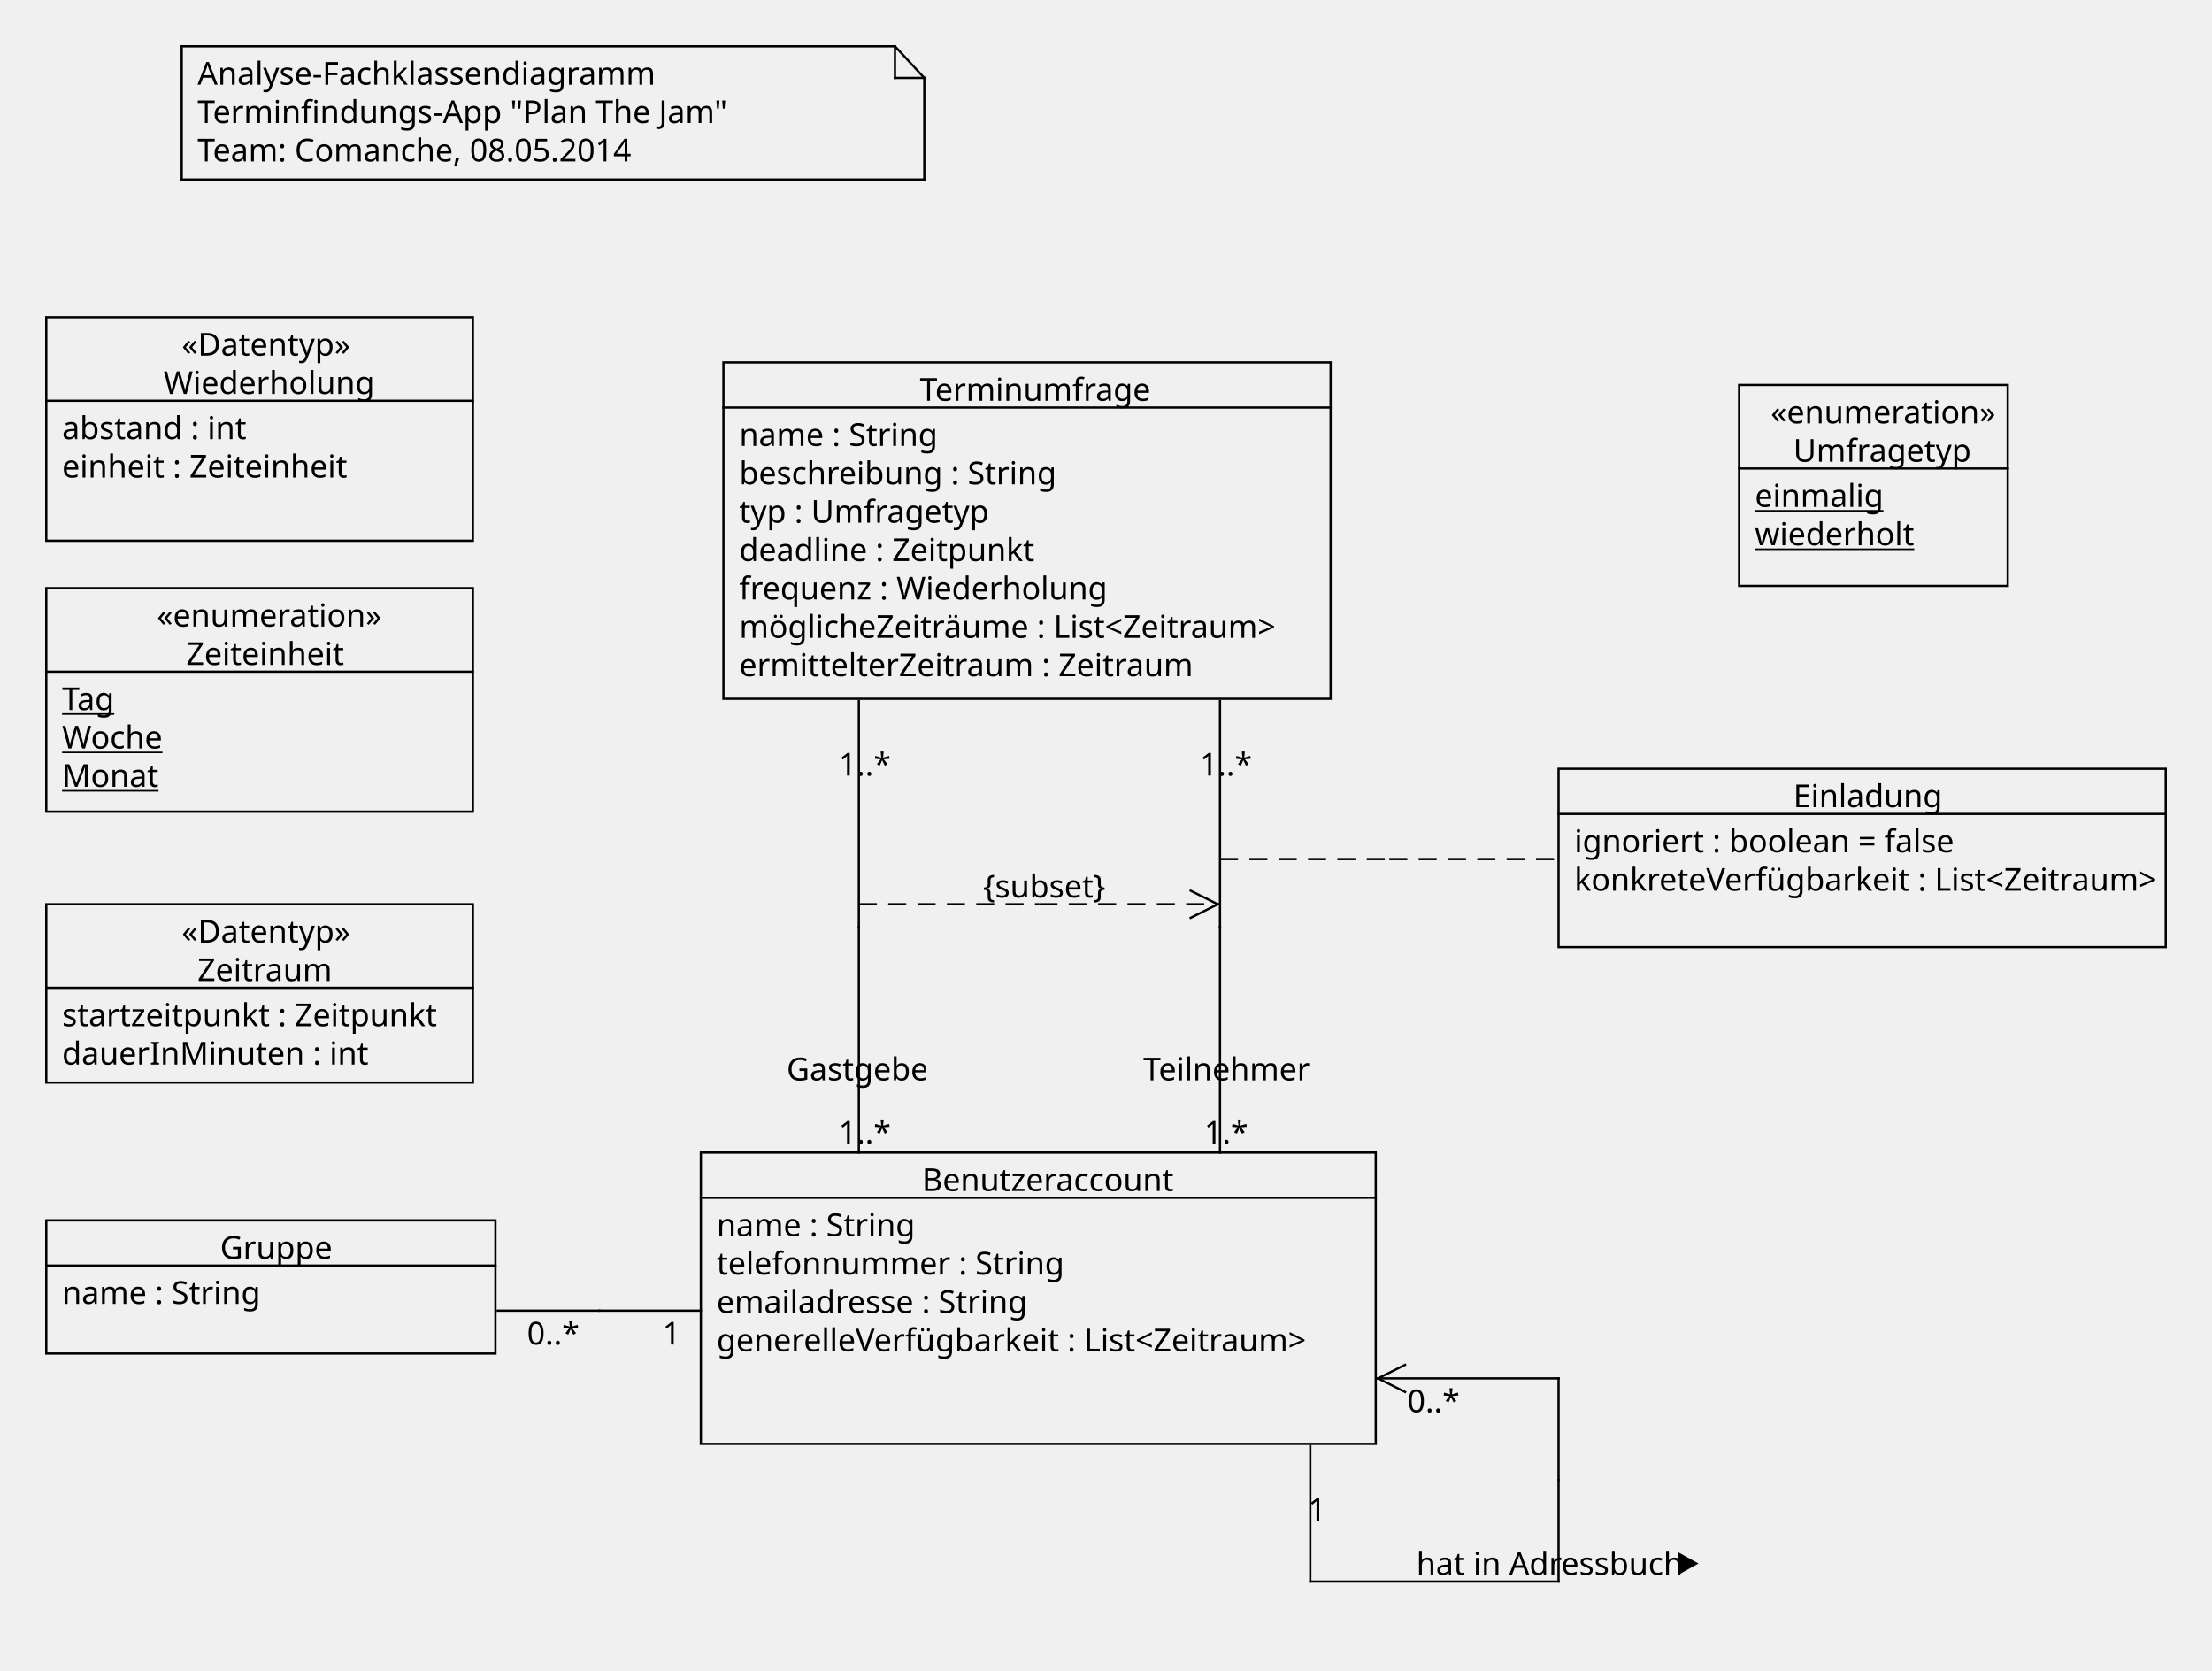
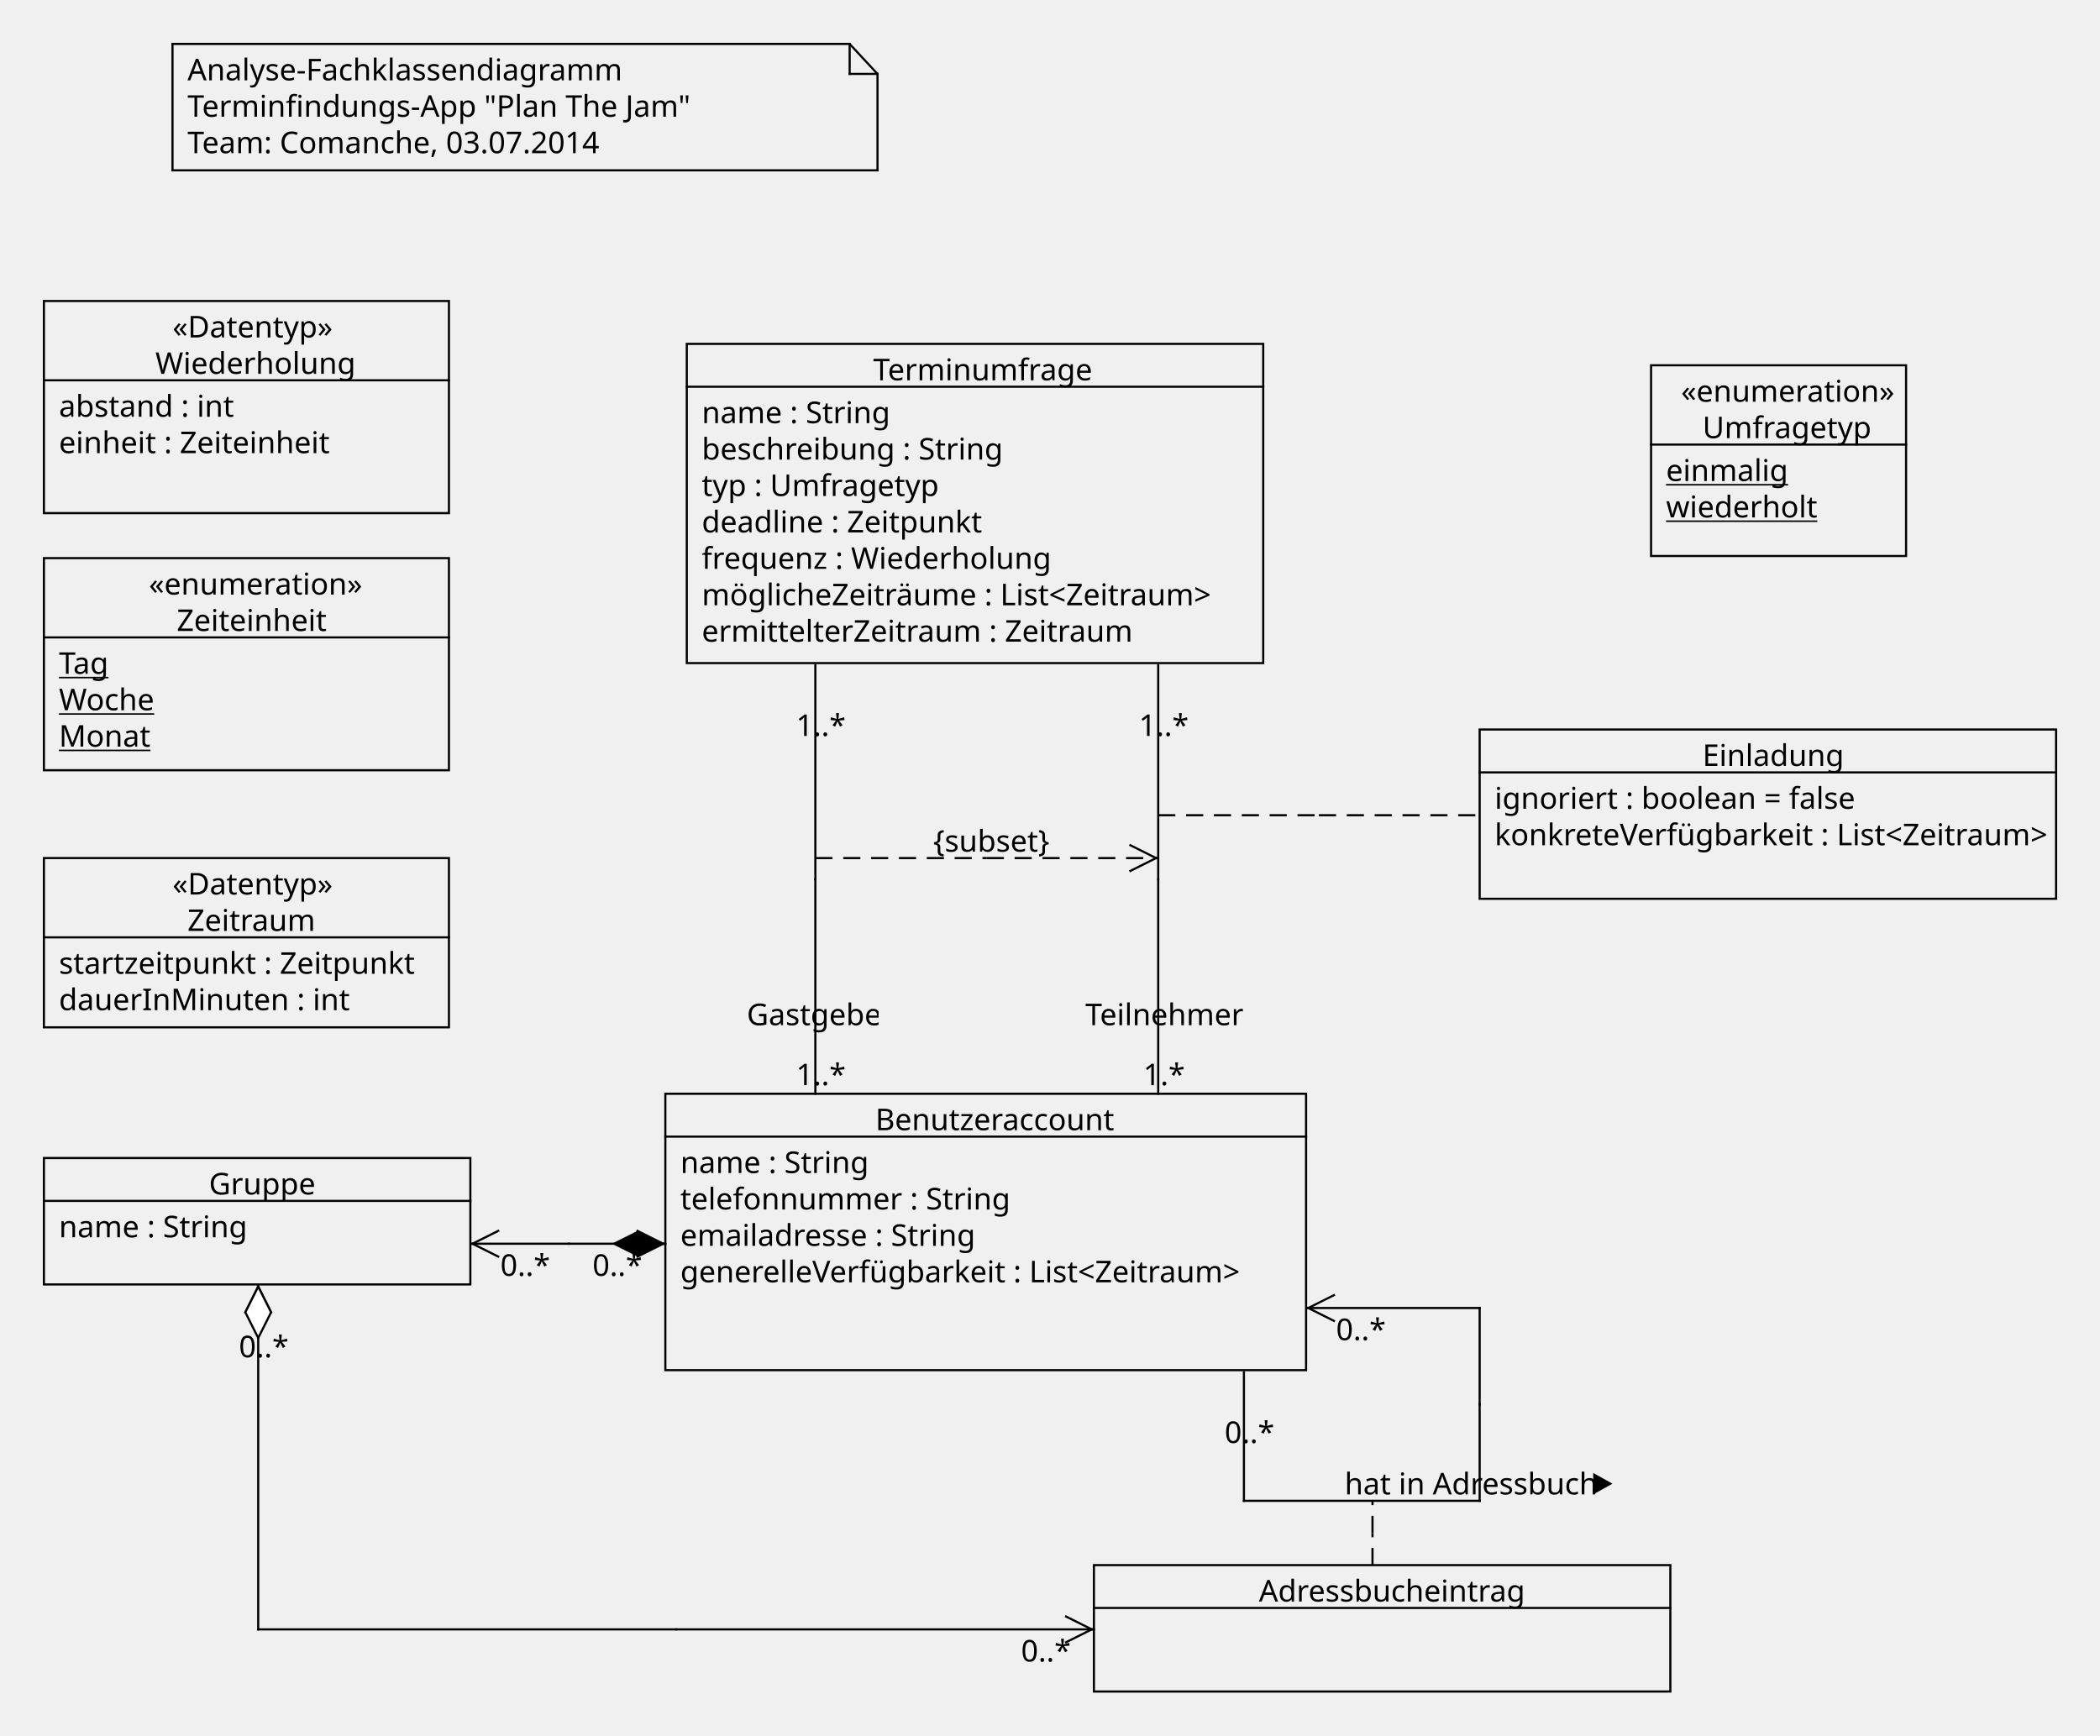
- <svg xmlns="http://www.w3.org/2000/svg" fill-opacity="1" color-rendering="auto" color-interpolation="auto" stroke="black" text-rendering="auto" stroke-linecap="square" width="980" stroke-miterlimit="10" stroke-opacity="1" shape-rendering="auto" fill="black" stroke-dasharray="none" font-weight="normal" stroke-width="1" viewBox="210 10 980 740" height="740" font-family="'Dialog'" font-style="normal" stroke-linejoin="miter" font-size="12" stroke-dashoffset="0" image-rendering="auto">
+ <svg xmlns="http://www.w3.org/2000/svg" fill-opacity="1" color-rendering="auto" color-interpolation="auto" stroke="black" text-rendering="auto" stroke-linecap="square" width="980" stroke-miterlimit="10" stroke-opacity="1" shape-rendering="auto" fill="black" stroke-dasharray="none" font-weight="normal" stroke-width="1" viewBox="160 -10 980 810" height="810" font-family="'Dialog'" font-style="normal" stroke-linejoin="miter" font-size="12" stroke-dashoffset="0" image-rendering="auto">
  <defs id="genericDefs" />
  <g>
    <defs id="defs1">
      <clipPath clipPathUnits="userSpaceOnUse" id="clipPath1">
        <path d="M0 0 L2147483647 0 L2147483647 2147483647 L0 2147483647 L0 0 Z" />
      </clipPath>
      <clipPath clipPathUnits="userSpaceOnUse" id="clipPath2">
+         <path d="M0 0 L0 80 L50 80 L50 0 Z" />
+       </clipPath>
+       <clipPath clipPathUnits="userSpaceOnUse" id="clipPath3">
+         <path d="M-0.5 -0.5 L-0.5 79.5 L49.5 79.5 L49.5 -0.5 Z" />
+       </clipPath>
+       <clipPath clipPathUnits="userSpaceOnUse" id="clipPath4">
+         <path d="M0 0 L0 60 L270 60 L270 0 Z" />
+       </clipPath>
+       <clipPath clipPathUnits="userSpaceOnUse" id="clipPath5">
+         <path d="M-0.5 -0.5 L-0.5 59.5 L269.5 59.5 L269.5 -0.5 Z" />
+       </clipPath>
+       <clipPath clipPathUnits="userSpaceOnUse" id="clipPath6">
+         <path d="M0 0 L0 210 L440 210 L440 0 Z" />
+       </clipPath>
+       <clipPath clipPathUnits="userSpaceOnUse" id="clipPath7">
+         <path d="M-0.5 -0.5 L-0.5 209.5 L439.5 209.5 L439.5 -0.5 Z" />
+       </clipPath>
+       <clipPath clipPathUnits="userSpaceOnUse" id="clipPath8">
        <path d="M0 0 L0 60 L330 60 L330 0 Z" />
      </clipPath>
-       <clipPath clipPathUnits="userSpaceOnUse" id="clipPath3">
+       <clipPath clipPathUnits="userSpaceOnUse" id="clipPath9">
        <path d="M-0.5 -0.5 L-0.5 59.5 L329.5 59.5 L329.5 -0.5 Z" />
      </clipPath>
-       <clipPath clipPathUnits="userSpaceOnUse" id="clipPath4">
+       <clipPath clipPathUnits="userSpaceOnUse" id="clipPath10">
        <path d="M0 0 L0 50 L140 50 L140 0 Z" />
      </clipPath>
-       <clipPath clipPathUnits="userSpaceOnUse" id="clipPath5">
+       <clipPath clipPathUnits="userSpaceOnUse" id="clipPath11">
        <path d="M-0.5 -0.5 L-0.5 49.5 L139.5 49.5 L139.5 -0.5 Z" />
      </clipPath>
-       <clipPath clipPathUnits="userSpaceOnUse" id="clipPath6">
+       <clipPath clipPathUnits="userSpaceOnUse" id="clipPath12">
        <path d="M0 0 L0 60 L200 60 L200 0 Z" />
      </clipPath>
-       <clipPath clipPathUnits="userSpaceOnUse" id="clipPath7">
+       <clipPath clipPathUnits="userSpaceOnUse" id="clipPath13">
        <path d="M-0.5 -0.5 L-0.5 59.5 L199.5 59.5 L199.5 -0.5 Z" />
      </clipPath>
-       <clipPath clipPathUnits="userSpaceOnUse" id="clipPath8">
+       <clipPath clipPathUnits="userSpaceOnUse" id="clipPath14">
        <path d="M0 0 L0 140 L220 140 L220 0 Z" />
      </clipPath>
-       <clipPath clipPathUnits="userSpaceOnUse" id="clipPath9">
+       <clipPath clipPathUnits="userSpaceOnUse" id="clipPath15">
        <path d="M-0.5 -0.5 L-0.5 139.5 L219.5 139.5 L219.5 -0.5 Z" />
      </clipPath>
-       <clipPath clipPathUnits="userSpaceOnUse" id="clipPath10">
+       <clipPath clipPathUnits="userSpaceOnUse" id="clipPath16">
        <path d="M0 0 L0 100 L190 100 L190 0 Z" />
      </clipPath>
-       <clipPath clipPathUnits="userSpaceOnUse" id="clipPath11">
+       <clipPath clipPathUnits="userSpaceOnUse" id="clipPath17">
        <path d="M-0.5 -0.5 L-0.5 99.5 L189.5 99.5 L189.5 -0.5 Z" />
      </clipPath>
-       <clipPath clipPathUnits="userSpaceOnUse" id="clipPath12">
+       <clipPath clipPathUnits="userSpaceOnUse" id="clipPath18">
        <path d="M0 0 L0 80 L190 80 L190 0 Z" />
      </clipPath>
-       <clipPath clipPathUnits="userSpaceOnUse" id="clipPath13">
+       <clipPath clipPathUnits="userSpaceOnUse" id="clipPath19">
        <path d="M-0.5 -0.5 L-0.5 79.5 L189.5 79.5 L189.5 -0.5 Z" />
      </clipPath>
-       <clipPath clipPathUnits="userSpaceOnUse" id="clipPath14">
+       <clipPath clipPathUnits="userSpaceOnUse" id="clipPath20">
        <path d="M0 0 L0 70 L210 70 L210 0 Z" />
      </clipPath>
-       <clipPath clipPathUnits="userSpaceOnUse" id="clipPath15">
+       <clipPath clipPathUnits="userSpaceOnUse" id="clipPath21">
        <path d="M-0.5 -0.5 L-0.5 69.5 L209.5 69.5 L209.5 -0.5 Z" />
      </clipPath>
-       <clipPath clipPathUnits="userSpaceOnUse" id="clipPath16">
+       <clipPath clipPathUnits="userSpaceOnUse" id="clipPath22">
        <path d="M0 0 L0 250 L90 250 L90 0 Z" />
      </clipPath>
-       <clipPath clipPathUnits="userSpaceOnUse" id="clipPath17">
+       <clipPath clipPathUnits="userSpaceOnUse" id="clipPath23">
        <path d="M-0.5 -0.5 L-0.5 249.5 L89.5 249.5 L89.5 -0.5 Z" />
      </clipPath>
-       <clipPath clipPathUnits="userSpaceOnUse" id="clipPath18">
+       <clipPath clipPathUnits="userSpaceOnUse" id="clipPath24">
        <path d="M0 0 L0 250 L80 250 L80 0 Z" />
      </clipPath>
-       <clipPath clipPathUnits="userSpaceOnUse" id="clipPath19">
+       <clipPath clipPathUnits="userSpaceOnUse" id="clipPath25">
        <path d="M-0.5 -0.5 L-0.5 249.5 L79.5 249.5 L79.5 -0.5 Z" />
      </clipPath>
-       <clipPath clipPathUnits="userSpaceOnUse" id="clipPath20">
+       <clipPath clipPathUnits="userSpaceOnUse" id="clipPath26">
        <path d="M0 0 L0 80 L270 80 L270 0 Z" />
      </clipPath>
-       <clipPath clipPathUnits="userSpaceOnUse" id="clipPath21">
+       <clipPath clipPathUnits="userSpaceOnUse" id="clipPath27">
        <path d="M-0.5 -0.5 L-0.5 79.5 L269.5 79.5 L269.5 -0.5 Z" />
      </clipPath>
-       <clipPath clipPathUnits="userSpaceOnUse" id="clipPath22">
+       <clipPath clipPathUnits="userSpaceOnUse" id="clipPath28">
        <path d="M0 0 L0 150 L270 150 L270 0 Z" />
      </clipPath>
-       <clipPath clipPathUnits="userSpaceOnUse" id="clipPath23">
+       <clipPath clipPathUnits="userSpaceOnUse" id="clipPath29">
        <path d="M-0.5 -0.5 L-0.5 149.5 L269.5 149.5 L269.5 -0.5 Z" />
      </clipPath>
-       <clipPath clipPathUnits="userSpaceOnUse" id="clipPath24">
+       <clipPath clipPathUnits="userSpaceOnUse" id="clipPath30">
        <path d="M0 0 L0 50 L200 50 L200 0 Z" />
      </clipPath>
-       <clipPath clipPathUnits="userSpaceOnUse" id="clipPath25">
+       <clipPath clipPathUnits="userSpaceOnUse" id="clipPath31">
        <path d="M-0.5 -0.5 L-0.5 49.5 L199.5 49.5 L199.5 -0.5 Z" />
      </clipPath>
-       <clipPath clipPathUnits="userSpaceOnUse" id="clipPath26">
+       <clipPath clipPathUnits="userSpaceOnUse" id="clipPath32">
        <path d="M0 0 L0 90 L120 90 L120 0 Z" />
      </clipPath>
-       <clipPath clipPathUnits="userSpaceOnUse" id="clipPath27">
+       <clipPath clipPathUnits="userSpaceOnUse" id="clipPath33">
        <path d="M-0.5 -0.5 L-0.5 89.5 L119.5 89.5 L119.5 -0.5 Z" />
      </clipPath>
-       <clipPath clipPathUnits="userSpaceOnUse" id="clipPath28">
+       <clipPath clipPathUnits="userSpaceOnUse" id="clipPath34">
        <path d="M0 0 L0 130 L300 130 L300 0 Z" />
      </clipPath>
-       <clipPath clipPathUnits="userSpaceOnUse" id="clipPath29">
+       <clipPath clipPathUnits="userSpaceOnUse" id="clipPath35">
        <path d="M-0.5 -0.5 L-0.5 129.5 L299.5 129.5 L299.5 -0.5 Z" />
      </clipPath>
    </defs>
-     <g font-size="14" transform="translate(290.5,30.5)" fill-opacity="0" fill="rgb(255,255,255)" font-family="sans-serif" stroke="rgb(255,255,255)" stroke-opacity="0">
-       <polygon clip-path="url(#clipPath3)" opacity="0" points=" 0 0 316 0 316 0 329 14 329 14 329 59 329 59 0 59 0 59 0 0" stroke="none" />
-     </g>
-     <g font-family="sans-serif" font-size="14" transform="translate(290.5,30.5)">
-       <text x="7" xml:space="preserve" y="17" clip-path="url(#clipPath3)" stroke="none">Analyse-Fachklassendiagramm</text>
-       <text x="7" xml:space="preserve" y="34" clip-path="url(#clipPath3)" stroke="none">Terminfindungs-App "Plan The Jam"</text>
-       <text x="7" xml:space="preserve" y="51" clip-path="url(#clipPath3)" stroke="none">Team: Comanche, 08.05.2014</text>
-       <line y2="0" fill="none" x1="0" clip-path="url(#clipPath3)" x2="316" y1="0" />
-       <line y2="14" fill="none" x1="316" clip-path="url(#clipPath3)" x2="329" y1="0" />
-       <line y2="59" fill="none" x1="329" clip-path="url(#clipPath3)" x2="329" y1="14" />
-       <line y2="59" fill="none" x1="329" clip-path="url(#clipPath3)" x2="0" y1="59" />
-       <line y2="0" fill="none" x1="0" clip-path="url(#clipPath3)" x2="0" y1="59" />
-       <line y2="14" fill="none" x1="316" clip-path="url(#clipPath3)" x2="316" y1="0" />
-       <line y2="14" fill="none" x1="316" clip-path="url(#clipPath3)" x2="329" y1="14" />
-     </g>
-     <g font-family="sans-serif" font-size="14" transform="translate(400.5,560.5)">
-       <line y2="30" fill="none" x1="120" clip-path="url(#clipPath5)" x2="75" y1="30" />
-       <line y2="30" fill="none" x1="75" clip-path="url(#clipPath5)" x2="30" y1="30" />
-       <text x="103" xml:space="preserve" y="45" clip-path="url(#clipPath5)" stroke="none">1</text>
-       <text x="43" xml:space="preserve" y="45" clip-path="url(#clipPath5)" stroke="none">0..*</text>
-     </g>
-     <g font-size="14" transform="translate(230.5,550.5)" fill-opacity="0" fill="rgb(255,255,255)" font-family="sans-serif" stroke="rgb(255,255,255)" stroke-opacity="0">
-       <rect x="0" y="0" clip-path="url(#clipPath7)" width="199" opacity="0" height="59" stroke="none" />
-     </g>
-     <g font-family="sans-serif" font-size="14" transform="translate(230.5,550.5)">
-       <rect fill="none" x="0" width="199" height="59" y="0" clip-path="url(#clipPath7)" />
-       <text x="77" xml:space="preserve" y="17" clip-path="url(#clipPath7)" stroke="none">Gruppe</text>
-       <line y2="20" fill="none" x1="0" clip-path="url(#clipPath7)" x2="199" y1="20" />
-       <text x="7" xml:space="preserve" y="37" clip-path="url(#clipPath7)" stroke="none">name : String</text>
-     </g>
-     <g font-family="sans-serif" font-size="14" transform="translate(760.5,590.5)">
-       <line y2="120" fill="none" x1="30" clip-path="url(#clipPath9)" x2="30" y1="60" />
-       <line y2="120" fill="none" x1="30" clip-path="url(#clipPath9)" x2="140" y1="120" />
-       <line y2="75" fill="none" x1="140" clip-path="url(#clipPath9)" x2="140" y1="120" />
-       <line y2="30" fill="none" x1="140" clip-path="url(#clipPath9)" x2="140" y1="75" />
-       <line y2="30" fill="none" x1="140" clip-path="url(#clipPath9)" x2="60" y1="30" />
-       <text x="29" xml:space="preserve" y="93" clip-path="url(#clipPath9)" stroke="none">1</text>
-       <line y2="24" fill="none" x1="60" clip-path="url(#clipPath9)" x2="72" y1="30" />
-       <line y2="36" fill="none" x1="60" clip-path="url(#clipPath9)" x2="72" y1="30" />
-       <text x="73" xml:space="preserve" y="45" clip-path="url(#clipPath9)" stroke="none">0..*</text>
-       <polygon points=" 193 117 193 107 202 112" clip-path="url(#clipPath9)" stroke="none" />
-       <text x="77" xml:space="preserve" y="117" clip-path="url(#clipPath9)" stroke="none">hat in Adressbuch </text>
-     </g>
-     <g font-size="14" transform="translate(230.5,270.5)" fill-opacity="0" fill="rgb(255,255,255)" font-family="sans-serif" stroke="rgb(255,255,255)" stroke-opacity="0">
-       <rect x="0" y="0" clip-path="url(#clipPath11)" width="189" opacity="0" height="99" stroke="none" />
-     </g>
-     <g font-family="sans-serif" font-size="14" transform="translate(230.5,270.5)">
-       <rect fill="none" x="0" width="189" height="99" y="0" clip-path="url(#clipPath11)" />
-       <text x="49" xml:space="preserve" y="17" clip-path="url(#clipPath11)" stroke="none">«enumeration»</text>
-       <text x="62" xml:space="preserve" y="34" clip-path="url(#clipPath11)" stroke="none">Zeiteinheit</text>
-       <line y2="37" fill="none" x1="0" clip-path="url(#clipPath11)" x2="189" y1="37" />
-       <text x="7" xml:space="preserve" y="54" clip-path="url(#clipPath11)" text-decoration="underline" stroke="none">Tag</text>
-       <text x="7" xml:space="preserve" y="71" clip-path="url(#clipPath11)" text-decoration="underline" stroke="none">Woche</text>
-       <text x="7" xml:space="preserve" y="88" clip-path="url(#clipPath11)" text-decoration="underline" stroke="none">Monat</text>
-     </g>
-     <g font-size="14" transform="translate(230.5,410.5)" fill-opacity="0" fill="rgb(255,255,255)" font-family="sans-serif" stroke="rgb(255,255,255)" stroke-opacity="0">
-       <rect x="0" y="0" clip-path="url(#clipPath13)" width="189" opacity="0" height="79" stroke="none" />
-     </g>
-     <g font-family="sans-serif" font-size="14" transform="translate(230.5,410.5)">
-       <rect fill="none" x="0" width="189" height="79" y="0" clip-path="url(#clipPath13)" />
-       <text x="60" xml:space="preserve" y="17" clip-path="url(#clipPath13)" stroke="none">«Datentyp»</text>
-       <text x="67" xml:space="preserve" y="34" clip-path="url(#clipPath13)" stroke="none">Zeitraum</text>
-       <line y2="37" fill="none" x1="0" clip-path="url(#clipPath13)" x2="189" y1="37" />
-       <text x="7" xml:space="preserve" y="54" clip-path="url(#clipPath13)" stroke="none">startzeitpunkt : Zeitpunkt</text>
-       <text x="7" xml:space="preserve" y="71" clip-path="url(#clipPath13)" stroke="none">dauerInMinuten : int</text>
-     </g>
-     <g stroke-dasharray="8,5" font-size="14" stroke-miterlimit="5" font-family="sans-serif" transform="translate(560.5,360.5)" stroke-linecap="butt">
-       <line y2="50" fill="none" x1="30" clip-path="url(#clipPath15)" x2="110" y1="50" />
-       <line y2="50" fill="none" x1="110" clip-path="url(#clipPath15)" x2="190" y1="50" />
-       <line stroke-linecap="square" clip-path="url(#clipPath15)" fill="none" x1="189" x2="177" y1="50" y2="56" stroke-dasharray="none" stroke-miterlimit="10" />
-       <line stroke-linecap="square" clip-path="url(#clipPath15)" fill="none" x1="189" x2="177" y1="50" y2="44" stroke-dasharray="none" stroke-miterlimit="10" />
-       <text stroke-linecap="square" x="85" y="47" clip-path="url(#clipPath15)" stroke-dasharray="none" stroke="none" xml:space="preserve" stroke-miterlimit="10">{subset}</text>
-     </g>
-     <g font-family="sans-serif" font-size="14" transform="translate(700.5,290.5)">
-       <line y2="130" fill="none" x1="50" clip-path="url(#clipPath17)" x2="50" y1="230" />
-       <line y2="30" fill="none" x1="50" clip-path="url(#clipPath17)" x2="50" y1="130" />
-       <text x="43" xml:space="preserve" y="226" clip-path="url(#clipPath17)" stroke="none">1.*</text>
-       <text x="16" xml:space="preserve" y="198" clip-path="url(#clipPath17)" stroke="none">Teilnehmer</text>
-       <text x="41" xml:space="preserve" y="63" clip-path="url(#clipPath17)" stroke="none">1..*</text>
-     </g>
-     <g font-family="sans-serif" font-size="14" transform="translate(540.5,290.5)">
-       <line y2="130" fill="none" x1="50" clip-path="url(#clipPath19)" x2="50" y1="230" />
-       <line y2="30" fill="none" x1="50" clip-path="url(#clipPath19)" x2="50" y1="130" />
-       <text x="41" xml:space="preserve" y="226" clip-path="url(#clipPath19)" stroke="none">1..*</text>
-       <text x="18" xml:space="preserve" y="198" clip-path="url(#clipPath19)" stroke="none">Gastgeber</text>
-       <text x="41" xml:space="preserve" y="63" clip-path="url(#clipPath19)" stroke="none">1..*</text>
-     </g>
-     <g font-size="14" transform="translate(900.5,350.5)" fill-opacity="0" fill="rgb(255,255,255)" font-family="sans-serif" stroke="rgb(255,255,255)" stroke-opacity="0">
-       <rect x="0" y="0" clip-path="url(#clipPath21)" width="269" opacity="0" height="79" stroke="none" />
-     </g>
-     <g font-family="sans-serif" font-size="14" transform="translate(900.5,350.5)">
-       <rect fill="none" x="0" width="269" height="79" y="0" clip-path="url(#clipPath21)" />
-       <text x="104" xml:space="preserve" y="17" clip-path="url(#clipPath21)" stroke="none">Einladung</text>
-       <line y2="20" fill="none" x1="0" clip-path="url(#clipPath21)" x2="269" y1="20" />
-       <text x="7" xml:space="preserve" y="37" clip-path="url(#clipPath21)" stroke="none">ignoriert : boolean = false</text>
-       <text x="7" xml:space="preserve" y="54" clip-path="url(#clipPath21)" stroke="none">konkreteVerfügbarkeit : List&lt;Zeitraum&gt;</text>
-     </g>
-     <g font-size="14" transform="translate(530.5,170.5)" fill-opacity="0" fill="rgb(255,255,255)" font-family="sans-serif" stroke="rgb(255,255,255)" stroke-opacity="0">
-       <rect x="0" y="0" clip-path="url(#clipPath23)" width="269" opacity="0" height="149" stroke="none" />
-     </g>
-     <g font-family="sans-serif" font-size="14" transform="translate(530.5,170.5)">
-       <rect fill="none" x="0" width="269" height="149" y="0" clip-path="url(#clipPath23)" />
-       <text x="87" xml:space="preserve" y="17" clip-path="url(#clipPath23)" stroke="none">Terminumfrage</text>
-       <line y2="20" fill="none" x1="0" clip-path="url(#clipPath23)" x2="269" y1="20" />
-       <text x="7" xml:space="preserve" y="37" clip-path="url(#clipPath23)" stroke="none">name : String</text>
-       <text x="7" xml:space="preserve" y="54" clip-path="url(#clipPath23)" stroke="none">beschreibung : String</text>
-       <text x="7" xml:space="preserve" y="71" clip-path="url(#clipPath23)" stroke="none">typ : Umfragetyp</text>
-       <text x="7" xml:space="preserve" y="88" clip-path="url(#clipPath23)" stroke="none">deadline : Zeitpunkt</text>
-       <text x="7" xml:space="preserve" y="105" clip-path="url(#clipPath23)" stroke="none">frequenz : Wiederholung</text>
-       <text x="7" xml:space="preserve" y="122" clip-path="url(#clipPath23)" stroke="none">möglicheZeiträume : List&lt;Zeitraum&gt;</text>
-       <text x="7" xml:space="preserve" y="139" clip-path="url(#clipPath23)" stroke="none">ermittelterZeitraum : Zeitraum</text>
-     </g>
-     <g stroke-dasharray="8,5" font-size="14" stroke-miterlimit="5" font-family="sans-serif" transform="translate(720.5,360.5)" stroke-linecap="butt">
-       <line y2="30" fill="none" x1="30" clip-path="url(#clipPath25)" x2="105" y1="30" />
-       <line y2="30" fill="none" x1="105" clip-path="url(#clipPath25)" x2="180" y1="30" />
-     </g>
-     <g font-size="14" transform="translate(980.5,180.5)" fill-opacity="0" fill="rgb(255,255,255)" font-family="sans-serif" stroke="rgb(255,255,255)" stroke-opacity="0">
-       <rect x="0" y="0" clip-path="url(#clipPath27)" width="119" opacity="0" height="89" stroke="none" />
-     </g>
-     <g font-family="sans-serif" font-size="14" transform="translate(980.5,180.5)">
-       <rect fill="none" x="0" width="119" height="89" y="0" clip-path="url(#clipPath27)" />
-       <text x="14" xml:space="preserve" y="17" clip-path="url(#clipPath27)" stroke="none">«enumeration»</text>
-       <text x="24" xml:space="preserve" y="34" clip-path="url(#clipPath27)" stroke="none">Umfragetyp</text>
-       <line y2="37" fill="none" x1="0" clip-path="url(#clipPath27)" x2="119" y1="37" />
-       <text x="7" xml:space="preserve" y="54" clip-path="url(#clipPath27)" text-decoration="underline" stroke="none">einmalig</text>
-       <text x="7" xml:space="preserve" y="71" clip-path="url(#clipPath27)" text-decoration="underline" stroke="none">wiederholt</text>
-     </g>
-     <g font-size="14" transform="translate(230.5,150.5)" fill-opacity="0" fill="rgb(255,255,255)" font-family="sans-serif" stroke="rgb(255,255,255)" stroke-opacity="0">
-       <rect x="0" y="0" clip-path="url(#clipPath11)" width="189" opacity="0" height="99" stroke="none" />
-     </g>
-     <g font-family="sans-serif" font-size="14" transform="translate(230.5,150.5)">
-       <rect fill="none" x="0" width="189" height="99" y="0" clip-path="url(#clipPath11)" />
-       <text x="60" xml:space="preserve" y="17" clip-path="url(#clipPath11)" stroke="none">«Datentyp»</text>
-       <text x="52" xml:space="preserve" y="34" clip-path="url(#clipPath11)" stroke="none">Wiederholung</text>
-       <line y2="37" fill="none" x1="0" clip-path="url(#clipPath11)" x2="189" y1="37" />
-       <text x="7" xml:space="preserve" y="54" clip-path="url(#clipPath11)" stroke="none">abstand : int</text>
-       <text x="7" xml:space="preserve" y="71" clip-path="url(#clipPath11)" stroke="none">einheit : Zeiteinheit</text>
-     </g>
-     <g font-size="14" transform="translate(520.5,520.5)" fill-opacity="0" fill="rgb(255,255,255)" font-family="sans-serif" stroke="rgb(255,255,255)" stroke-opacity="0">
-       <rect x="0" y="0" clip-path="url(#clipPath29)" width="299" opacity="0" height="129" stroke="none" />
-     </g>
-     <g font-family="sans-serif" font-size="14" transform="translate(520.5,520.5)">
-       <rect fill="none" x="0" width="299" height="129" y="0" clip-path="url(#clipPath29)" />
-       <text x="98" xml:space="preserve" y="17" clip-path="url(#clipPath29)" stroke="none">Benutzeraccount</text>
-       <line y2="20" fill="none" x1="0" clip-path="url(#clipPath29)" x2="299" y1="20" />
+     <g stroke-dasharray="8,5" font-size="14" stroke-miterlimit="5" font-family="sans-serif" transform="translate(770.5,660.5)" stroke-linecap="butt">
+       <line y2="45" fill="none" x1="30" clip-path="url(#clipPath3)" x2="30" y1="60" />
+       <line y2="30" fill="none" x1="30" clip-path="url(#clipPath3)" x2="30" y1="45" />
+     </g>
+     <g font-size="14" transform="translate(670.5,720.5)" fill-opacity="0" fill="rgb(255,255,255)" font-family="sans-serif" stroke="rgb(255,255,255)" stroke-opacity="0">
+       <rect x="0" y="0" clip-path="url(#clipPath5)" width="269" opacity="0" height="59" stroke="none" />
+     </g>
+     <g font-family="sans-serif" font-size="14" transform="translate(670.5,720.5)">
+       <rect fill="none" x="0" width="269" height="59" y="0" clip-path="url(#clipPath5)" />
+       <text x="77" xml:space="preserve" y="17" clip-path="url(#clipPath5)" stroke="none">Adressbucheintrag</text>
+       <line y2="20" fill="none" x1="0" clip-path="url(#clipPath5)" x2="269" y1="20" />
+     </g>
+     <g font-family="sans-serif" font-size="14" transform="translate(250.5,560.5)">
+       <line y2="190" fill="none" x1="30" clip-path="url(#clipPath7)" x2="30" y1="30" />
+       <line y2="190" fill="none" x1="30" clip-path="url(#clipPath7)" x2="225" y1="190" />
+       <line y2="190" fill="none" x1="225" clip-path="url(#clipPath7)" x2="420" y1="190" />
+       <line y2="42" fill="none" x1="30" clip-path="url(#clipPath7)" x2="36" y1="30" />
+       <line y2="42" fill="none" x1="30" clip-path="url(#clipPath7)" x2="24" y1="30" />
+       <polygon fill="white" clip-path="url(#clipPath7)" points=" 30 30 36 42 30 54 24 42" stroke="none" />
+       <polygon fill="none" points=" 30 30 36 42 30 54 24 42" clip-path="url(#clipPath7)" />
+       <text x="21" xml:space="preserve" y="63" clip-path="url(#clipPath7)" stroke="none">0..*</text>
+       <line y2="196" fill="none" x1="419" clip-path="url(#clipPath7)" x2="407" y1="190" />
+       <line y2="184" fill="none" x1="419" clip-path="url(#clipPath7)" x2="407" y1="190" />
+       <text x="386" xml:space="preserve" y="205" clip-path="url(#clipPath7)" stroke="none">0..*</text>
+     </g>
+     <g font-size="14" transform="translate(240.5,10.5)" fill-opacity="0" fill="rgb(255,255,255)" font-family="sans-serif" stroke="rgb(255,255,255)" stroke-opacity="0">
+       <polygon clip-path="url(#clipPath9)" opacity="0" points=" 0 0 316 0 316 0 329 14 329 14 329 59 329 59 0 59 0 59 0 0" stroke="none" />
+     </g>
+     <g font-family="sans-serif" font-size="14" transform="translate(240.5,10.5)">
+       <text x="7" xml:space="preserve" y="17" clip-path="url(#clipPath9)" stroke="none">Analyse-Fachklassendiagramm</text>
+       <text x="7" xml:space="preserve" y="34" clip-path="url(#clipPath9)" stroke="none">Terminfindungs-App "Plan The Jam"</text>
+       <text x="7" xml:space="preserve" y="51" clip-path="url(#clipPath9)" stroke="none">Team: Comanche, 03.07.2014</text>
+       <line y2="0" fill="none" x1="0" clip-path="url(#clipPath9)" x2="316" y1="0" />
+       <line y2="14" fill="none" x1="316" clip-path="url(#clipPath9)" x2="329" y1="0" />
+       <line y2="59" fill="none" x1="329" clip-path="url(#clipPath9)" x2="329" y1="14" />
+       <line y2="59" fill="none" x1="329" clip-path="url(#clipPath9)" x2="0" y1="59" />
+       <line y2="0" fill="none" x1="0" clip-path="url(#clipPath9)" x2="0" y1="59" />
+       <line y2="14" fill="none" x1="316" clip-path="url(#clipPath9)" x2="316" y1="0" />
+       <line y2="14" fill="none" x1="316" clip-path="url(#clipPath9)" x2="329" y1="14" />
+     </g>
+     <g font-family="sans-serif" font-size="14" transform="translate(350.5,540.5)">
+       <line y2="30" fill="none" x1="120" clip-path="url(#clipPath11)" x2="75" y1="30" />
+       <line y2="30" fill="none" x1="75" clip-path="url(#clipPath11)" x2="30" y1="30" />
+       <line y2="36" fill="none" x1="119" clip-path="url(#clipPath11)" x2="107" y1="30" />
+       <line y2="24" fill="none" x1="119" clip-path="url(#clipPath11)" x2="107" y1="30" />
+       <polygon points=" 119 30 107 36 95 30 107 24" clip-path="url(#clipPath11)" stroke="none" />
+       <text x="86" xml:space="preserve" y="45" clip-path="url(#clipPath11)" stroke="none">0..*</text>
+       <line y2="24" fill="none" x1="30" clip-path="url(#clipPath11)" x2="42" y1="30" />
+       <line y2="36" fill="none" x1="30" clip-path="url(#clipPath11)" x2="42" y1="30" />
+       <text x="43" xml:space="preserve" y="45" clip-path="url(#clipPath11)" stroke="none">0..*</text>
+     </g>
+     <g font-size="14" transform="translate(180.5,530.5)" fill-opacity="0" fill="rgb(255,255,255)" font-family="sans-serif" stroke="rgb(255,255,255)" stroke-opacity="0">
+       <rect x="0" y="0" clip-path="url(#clipPath13)" width="199" opacity="0" height="59" stroke="none" />
+     </g>
+     <g font-family="sans-serif" font-size="14" transform="translate(180.5,530.5)">
+       <rect fill="none" x="0" width="199" height="59" y="0" clip-path="url(#clipPath13)" />
+       <text x="77" xml:space="preserve" y="17" clip-path="url(#clipPath13)" stroke="none">Gruppe</text>
+       <line y2="20" fill="none" x1="0" clip-path="url(#clipPath13)" x2="199" y1="20" />
+       <text x="7" xml:space="preserve" y="37" clip-path="url(#clipPath13)" stroke="none">name : String</text>
+     </g>
+     <g font-family="sans-serif" font-size="14" transform="translate(710.5,570.5)">
+       <line y2="120" fill="none" x1="30" clip-path="url(#clipPath15)" x2="30" y1="60" />
+       <line y2="120" fill="none" x1="30" clip-path="url(#clipPath15)" x2="140" y1="120" />
+       <line y2="75" fill="none" x1="140" clip-path="url(#clipPath15)" x2="140" y1="120" />
+       <line y2="30" fill="none" x1="140" clip-path="url(#clipPath15)" x2="140" y1="75" />
+       <line y2="30" fill="none" x1="140" clip-path="url(#clipPath15)" x2="60" y1="30" />
+       <text x="21" xml:space="preserve" y="93" clip-path="url(#clipPath15)" stroke="none">0..*</text>
+       <line y2="24" fill="none" x1="60" clip-path="url(#clipPath15)" x2="72" y1="30" />
+       <line y2="36" fill="none" x1="60" clip-path="url(#clipPath15)" x2="72" y1="30" />
+       <text x="73" xml:space="preserve" y="45" clip-path="url(#clipPath15)" stroke="none">0..*</text>
+       <polygon points=" 193 117 193 107 202 112" clip-path="url(#clipPath15)" stroke="none" />
+       <text x="77" xml:space="preserve" y="117" clip-path="url(#clipPath15)" stroke="none">hat in Adressbuch </text>
+     </g>
+     <g font-size="14" transform="translate(180.5,250.5)" fill-opacity="0" fill="rgb(255,255,255)" font-family="sans-serif" stroke="rgb(255,255,255)" stroke-opacity="0">
+       <rect x="0" y="0" clip-path="url(#clipPath17)" width="189" opacity="0" height="99" stroke="none" />
+     </g>
+     <g font-family="sans-serif" font-size="14" transform="translate(180.5,250.5)">
+       <rect fill="none" x="0" width="189" height="99" y="0" clip-path="url(#clipPath17)" />
+       <text x="49" xml:space="preserve" y="17" clip-path="url(#clipPath17)" stroke="none">«enumeration»</text>
+       <text x="62" xml:space="preserve" y="34" clip-path="url(#clipPath17)" stroke="none">Zeiteinheit</text>
+       <line y2="37" fill="none" x1="0" clip-path="url(#clipPath17)" x2="189" y1="37" />
+       <text x="7" xml:space="preserve" y="54" clip-path="url(#clipPath17)" text-decoration="underline" stroke="none">Tag</text>
+       <text x="7" xml:space="preserve" y="71" clip-path="url(#clipPath17)" text-decoration="underline" stroke="none">Woche</text>
+       <text x="7" xml:space="preserve" y="88" clip-path="url(#clipPath17)" text-decoration="underline" stroke="none">Monat</text>
+     </g>
+     <g font-size="14" transform="translate(180.5,390.5)" fill-opacity="0" fill="rgb(255,255,255)" font-family="sans-serif" stroke="rgb(255,255,255)" stroke-opacity="0">
+       <rect x="0" y="0" clip-path="url(#clipPath19)" width="189" opacity="0" height="79" stroke="none" />
+     </g>
+     <g font-family="sans-serif" font-size="14" transform="translate(180.5,390.5)">
+       <rect fill="none" x="0" width="189" height="79" y="0" clip-path="url(#clipPath19)" />
+       <text x="60" xml:space="preserve" y="17" clip-path="url(#clipPath19)" stroke="none">«Datentyp»</text>
+       <text x="67" xml:space="preserve" y="34" clip-path="url(#clipPath19)" stroke="none">Zeitraum</text>
+       <line y2="37" fill="none" x1="0" clip-path="url(#clipPath19)" x2="189" y1="37" />
+       <text x="7" xml:space="preserve" y="54" clip-path="url(#clipPath19)" stroke="none">startzeitpunkt : Zeitpunkt</text>
+       <text x="7" xml:space="preserve" y="71" clip-path="url(#clipPath19)" stroke="none">dauerInMinuten : int</text>
+     </g>
+     <g stroke-dasharray="8,5" font-size="14" stroke-miterlimit="5" font-family="sans-serif" transform="translate(510.5,340.5)" stroke-linecap="butt">
+       <line y2="50" fill="none" x1="30" clip-path="url(#clipPath21)" x2="110" y1="50" />
+       <line y2="50" fill="none" x1="110" clip-path="url(#clipPath21)" x2="190" y1="50" />
+       <line stroke-linecap="square" clip-path="url(#clipPath21)" fill="none" x1="189" x2="177" y1="50" y2="56" stroke-dasharray="none" stroke-miterlimit="10" />
+       <line stroke-linecap="square" clip-path="url(#clipPath21)" fill="none" x1="189" x2="177" y1="50" y2="44" stroke-dasharray="none" stroke-miterlimit="10" />
+       <text stroke-linecap="square" x="85" y="47" clip-path="url(#clipPath21)" stroke-dasharray="none" stroke="none" xml:space="preserve" stroke-miterlimit="10">{subset}</text>
+     </g>
+     <g font-family="sans-serif" font-size="14" transform="translate(650.5,270.5)">
+       <line y2="130" fill="none" x1="50" clip-path="url(#clipPath23)" x2="50" y1="230" />
+       <line y2="30" fill="none" x1="50" clip-path="url(#clipPath23)" x2="50" y1="130" />
+       <text x="43" xml:space="preserve" y="226" clip-path="url(#clipPath23)" stroke="none">1.*</text>
+       <text x="16" xml:space="preserve" y="198" clip-path="url(#clipPath23)" stroke="none">Teilnehmer</text>
+       <text x="41" xml:space="preserve" y="63" clip-path="url(#clipPath23)" stroke="none">1..*</text>
+     </g>
+     <g font-family="sans-serif" font-size="14" transform="translate(490.5,270.5)">
+       <line y2="130" fill="none" x1="50" clip-path="url(#clipPath25)" x2="50" y1="230" />
+       <line y2="30" fill="none" x1="50" clip-path="url(#clipPath25)" x2="50" y1="130" />
+       <text x="41" xml:space="preserve" y="226" clip-path="url(#clipPath25)" stroke="none">1..*</text>
+       <text x="18" xml:space="preserve" y="198" clip-path="url(#clipPath25)" stroke="none">Gastgeber</text>
+       <text x="41" xml:space="preserve" y="63" clip-path="url(#clipPath25)" stroke="none">1..*</text>
+     </g>
+     <g font-size="14" transform="translate(850.5,330.5)" fill-opacity="0" fill="rgb(255,255,255)" font-family="sans-serif" stroke="rgb(255,255,255)" stroke-opacity="0">
+       <rect x="0" y="0" clip-path="url(#clipPath27)" width="269" opacity="0" height="79" stroke="none" />
+     </g>
+     <g font-family="sans-serif" font-size="14" transform="translate(850.5,330.5)">
+       <rect fill="none" x="0" width="269" height="79" y="0" clip-path="url(#clipPath27)" />
+       <text x="104" xml:space="preserve" y="17" clip-path="url(#clipPath27)" stroke="none">Einladung</text>
+       <line y2="20" fill="none" x1="0" clip-path="url(#clipPath27)" x2="269" y1="20" />
+       <text x="7" xml:space="preserve" y="37" clip-path="url(#clipPath27)" stroke="none">ignoriert : boolean = false</text>
+       <text x="7" xml:space="preserve" y="54" clip-path="url(#clipPath27)" stroke="none">konkreteVerfügbarkeit : List&lt;Zeitraum&gt;</text>
+     </g>
+     <g font-size="14" transform="translate(480.5,150.5)" fill-opacity="0" fill="rgb(255,255,255)" font-family="sans-serif" stroke="rgb(255,255,255)" stroke-opacity="0">
+       <rect x="0" y="0" clip-path="url(#clipPath29)" width="269" opacity="0" height="149" stroke="none" />
+     </g>
+     <g font-family="sans-serif" font-size="14" transform="translate(480.5,150.5)">
+       <rect fill="none" x="0" width="269" height="149" y="0" clip-path="url(#clipPath29)" />
+       <text x="87" xml:space="preserve" y="17" clip-path="url(#clipPath29)" stroke="none">Terminumfrage</text>
+       <line y2="20" fill="none" x1="0" clip-path="url(#clipPath29)" x2="269" y1="20" />
      <text x="7" xml:space="preserve" y="37" clip-path="url(#clipPath29)" stroke="none">name : String</text>
-       <text x="7" xml:space="preserve" y="54" clip-path="url(#clipPath29)" stroke="none">telefonnummer : String</text>
-       <text x="7" xml:space="preserve" y="71" clip-path="url(#clipPath29)" stroke="none">emailadresse : String</text>
-       <text x="7" xml:space="preserve" y="88" clip-path="url(#clipPath29)" stroke="none">generelleVerfügbarkeit : List&lt;Zeitraum&gt;</text>
+       <text x="7" xml:space="preserve" y="54" clip-path="url(#clipPath29)" stroke="none">beschreibung : String</text>
+       <text x="7" xml:space="preserve" y="71" clip-path="url(#clipPath29)" stroke="none">typ : Umfragetyp</text>
+       <text x="7" xml:space="preserve" y="88" clip-path="url(#clipPath29)" stroke="none">deadline : Zeitpunkt</text>
+       <text x="7" xml:space="preserve" y="105" clip-path="url(#clipPath29)" stroke="none">frequenz : Wiederholung</text>
+       <text x="7" xml:space="preserve" y="122" clip-path="url(#clipPath29)" stroke="none">möglicheZeiträume : List&lt;Zeitraum&gt;</text>
+       <text x="7" xml:space="preserve" y="139" clip-path="url(#clipPath29)" stroke="none">ermittelterZeitraum : Zeitraum</text>
+     </g>
+     <g stroke-dasharray="8,5" font-size="14" stroke-miterlimit="5" font-family="sans-serif" transform="translate(670.5,340.5)" stroke-linecap="butt">
+       <line y2="30" fill="none" x1="30" clip-path="url(#clipPath31)" x2="105" y1="30" />
+       <line y2="30" fill="none" x1="105" clip-path="url(#clipPath31)" x2="180" y1="30" />
+     </g>
+     <g font-size="14" transform="translate(930.5,160.5)" fill-opacity="0" fill="rgb(255,255,255)" font-family="sans-serif" stroke="rgb(255,255,255)" stroke-opacity="0">
+       <rect x="0" y="0" clip-path="url(#clipPath33)" width="119" opacity="0" height="89" stroke="none" />
+     </g>
+     <g font-family="sans-serif" font-size="14" transform="translate(930.5,160.5)">
+       <rect fill="none" x="0" width="119" height="89" y="0" clip-path="url(#clipPath33)" />
+       <text x="14" xml:space="preserve" y="17" clip-path="url(#clipPath33)" stroke="none">«enumeration»</text>
+       <text x="24" xml:space="preserve" y="34" clip-path="url(#clipPath33)" stroke="none">Umfragetyp</text>
+       <line y2="37" fill="none" x1="0" clip-path="url(#clipPath33)" x2="119" y1="37" />
+       <text x="7" xml:space="preserve" y="54" clip-path="url(#clipPath33)" text-decoration="underline" stroke="none">einmalig</text>
+       <text x="7" xml:space="preserve" y="71" clip-path="url(#clipPath33)" text-decoration="underline" stroke="none">wiederholt</text>
+     </g>
+     <g font-size="14" transform="translate(180.5,130.5)" fill-opacity="0" fill="rgb(255,255,255)" font-family="sans-serif" stroke="rgb(255,255,255)" stroke-opacity="0">
+       <rect x="0" y="0" clip-path="url(#clipPath17)" width="189" opacity="0" height="99" stroke="none" />
+     </g>
+     <g font-family="sans-serif" font-size="14" transform="translate(180.5,130.5)">
+       <rect fill="none" x="0" width="189" height="99" y="0" clip-path="url(#clipPath17)" />
+       <text x="60" xml:space="preserve" y="17" clip-path="url(#clipPath17)" stroke="none">«Datentyp»</text>
+       <text x="52" xml:space="preserve" y="34" clip-path="url(#clipPath17)" stroke="none">Wiederholung</text>
+       <line y2="37" fill="none" x1="0" clip-path="url(#clipPath17)" x2="189" y1="37" />
+       <text x="7" xml:space="preserve" y="54" clip-path="url(#clipPath17)" stroke="none">abstand : int</text>
+       <text x="7" xml:space="preserve" y="71" clip-path="url(#clipPath17)" stroke="none">einheit : Zeiteinheit</text>
+     </g>
+     <g font-size="14" transform="translate(470.5,500.5)" fill-opacity="0" fill="rgb(255,255,255)" font-family="sans-serif" stroke="rgb(255,255,255)" stroke-opacity="0">
+       <rect x="0" y="0" clip-path="url(#clipPath35)" width="299" opacity="0" height="129" stroke="none" />
+     </g>
+     <g font-family="sans-serif" font-size="14" transform="translate(470.5,500.5)">
+       <rect fill="none" x="0" width="299" height="129" y="0" clip-path="url(#clipPath35)" />
+       <text x="98" xml:space="preserve" y="17" clip-path="url(#clipPath35)" stroke="none">Benutzeraccount</text>
+       <line y2="20" fill="none" x1="0" clip-path="url(#clipPath35)" x2="299" y1="20" />
+       <text x="7" xml:space="preserve" y="37" clip-path="url(#clipPath35)" stroke="none">name : String</text>
+       <text x="7" xml:space="preserve" y="54" clip-path="url(#clipPath35)" stroke="none">telefonnummer : String</text>
+       <text x="7" xml:space="preserve" y="71" clip-path="url(#clipPath35)" stroke="none">emailadresse : String</text>
+       <text x="7" xml:space="preserve" y="88" clip-path="url(#clipPath35)" stroke="none">generelleVerfügbarkeit : List&lt;Zeitraum&gt;</text>
    </g>
  </g>
</svg>
